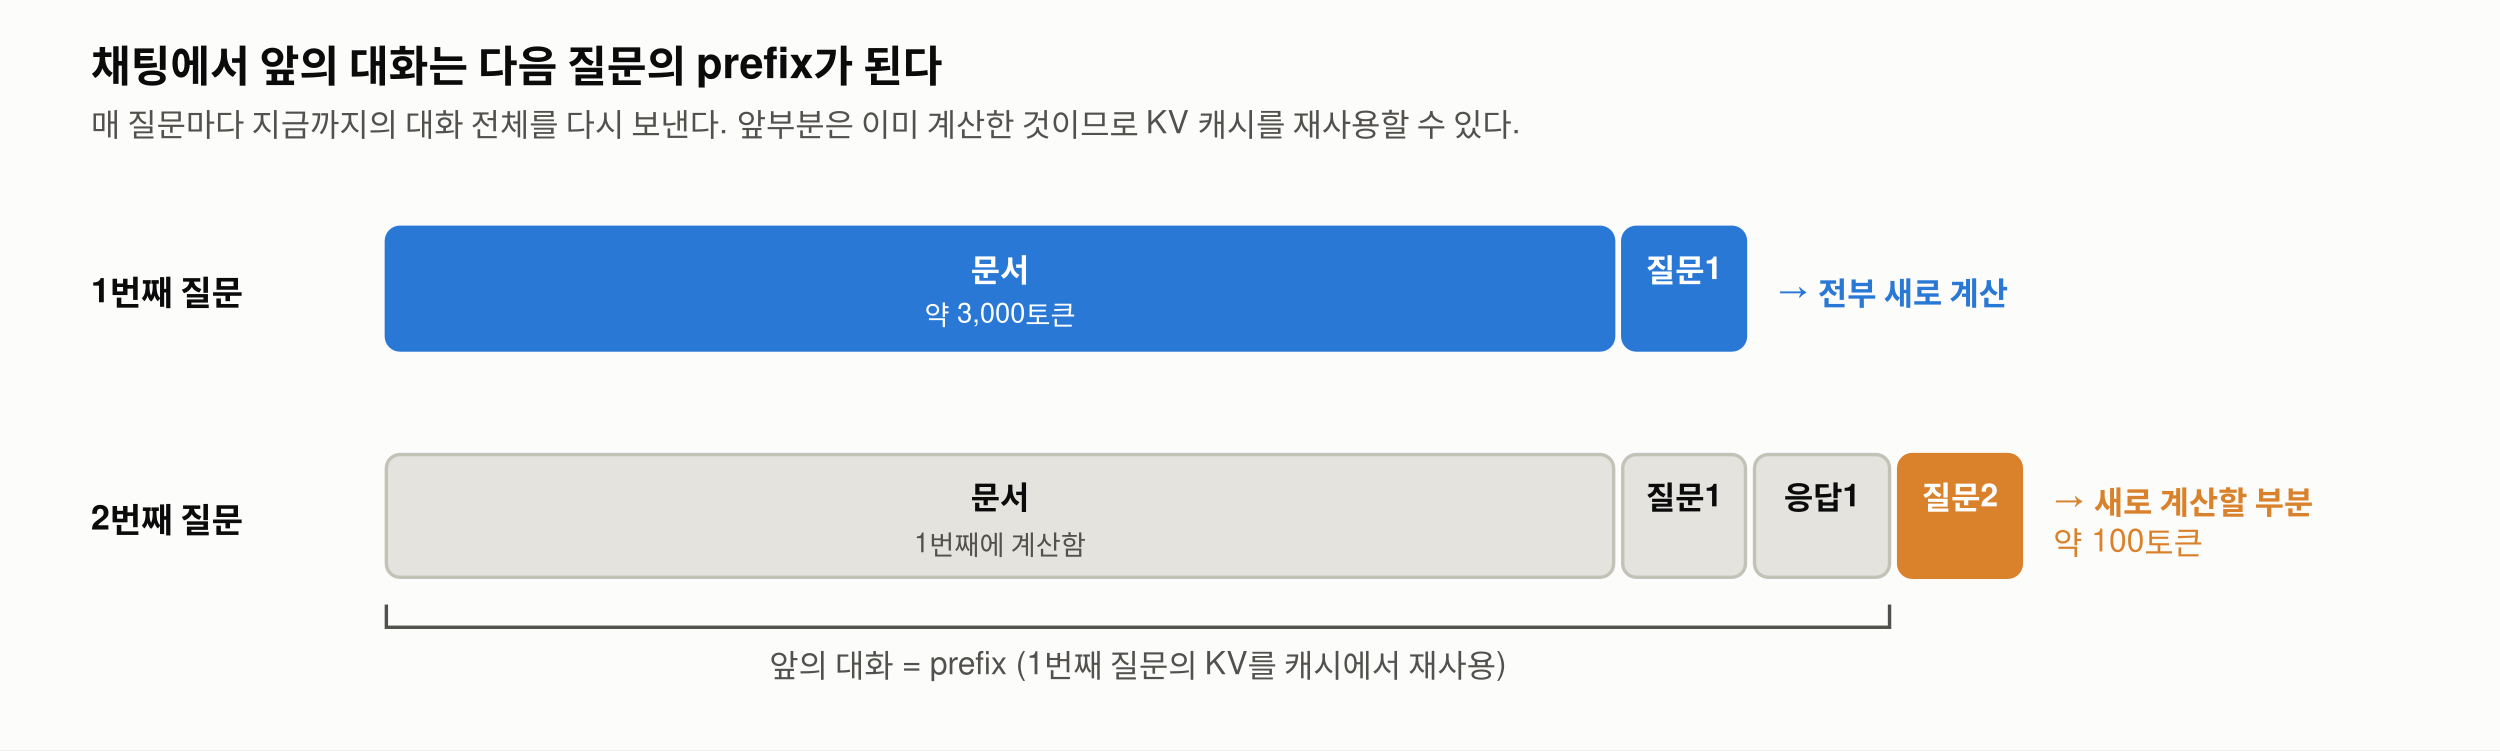
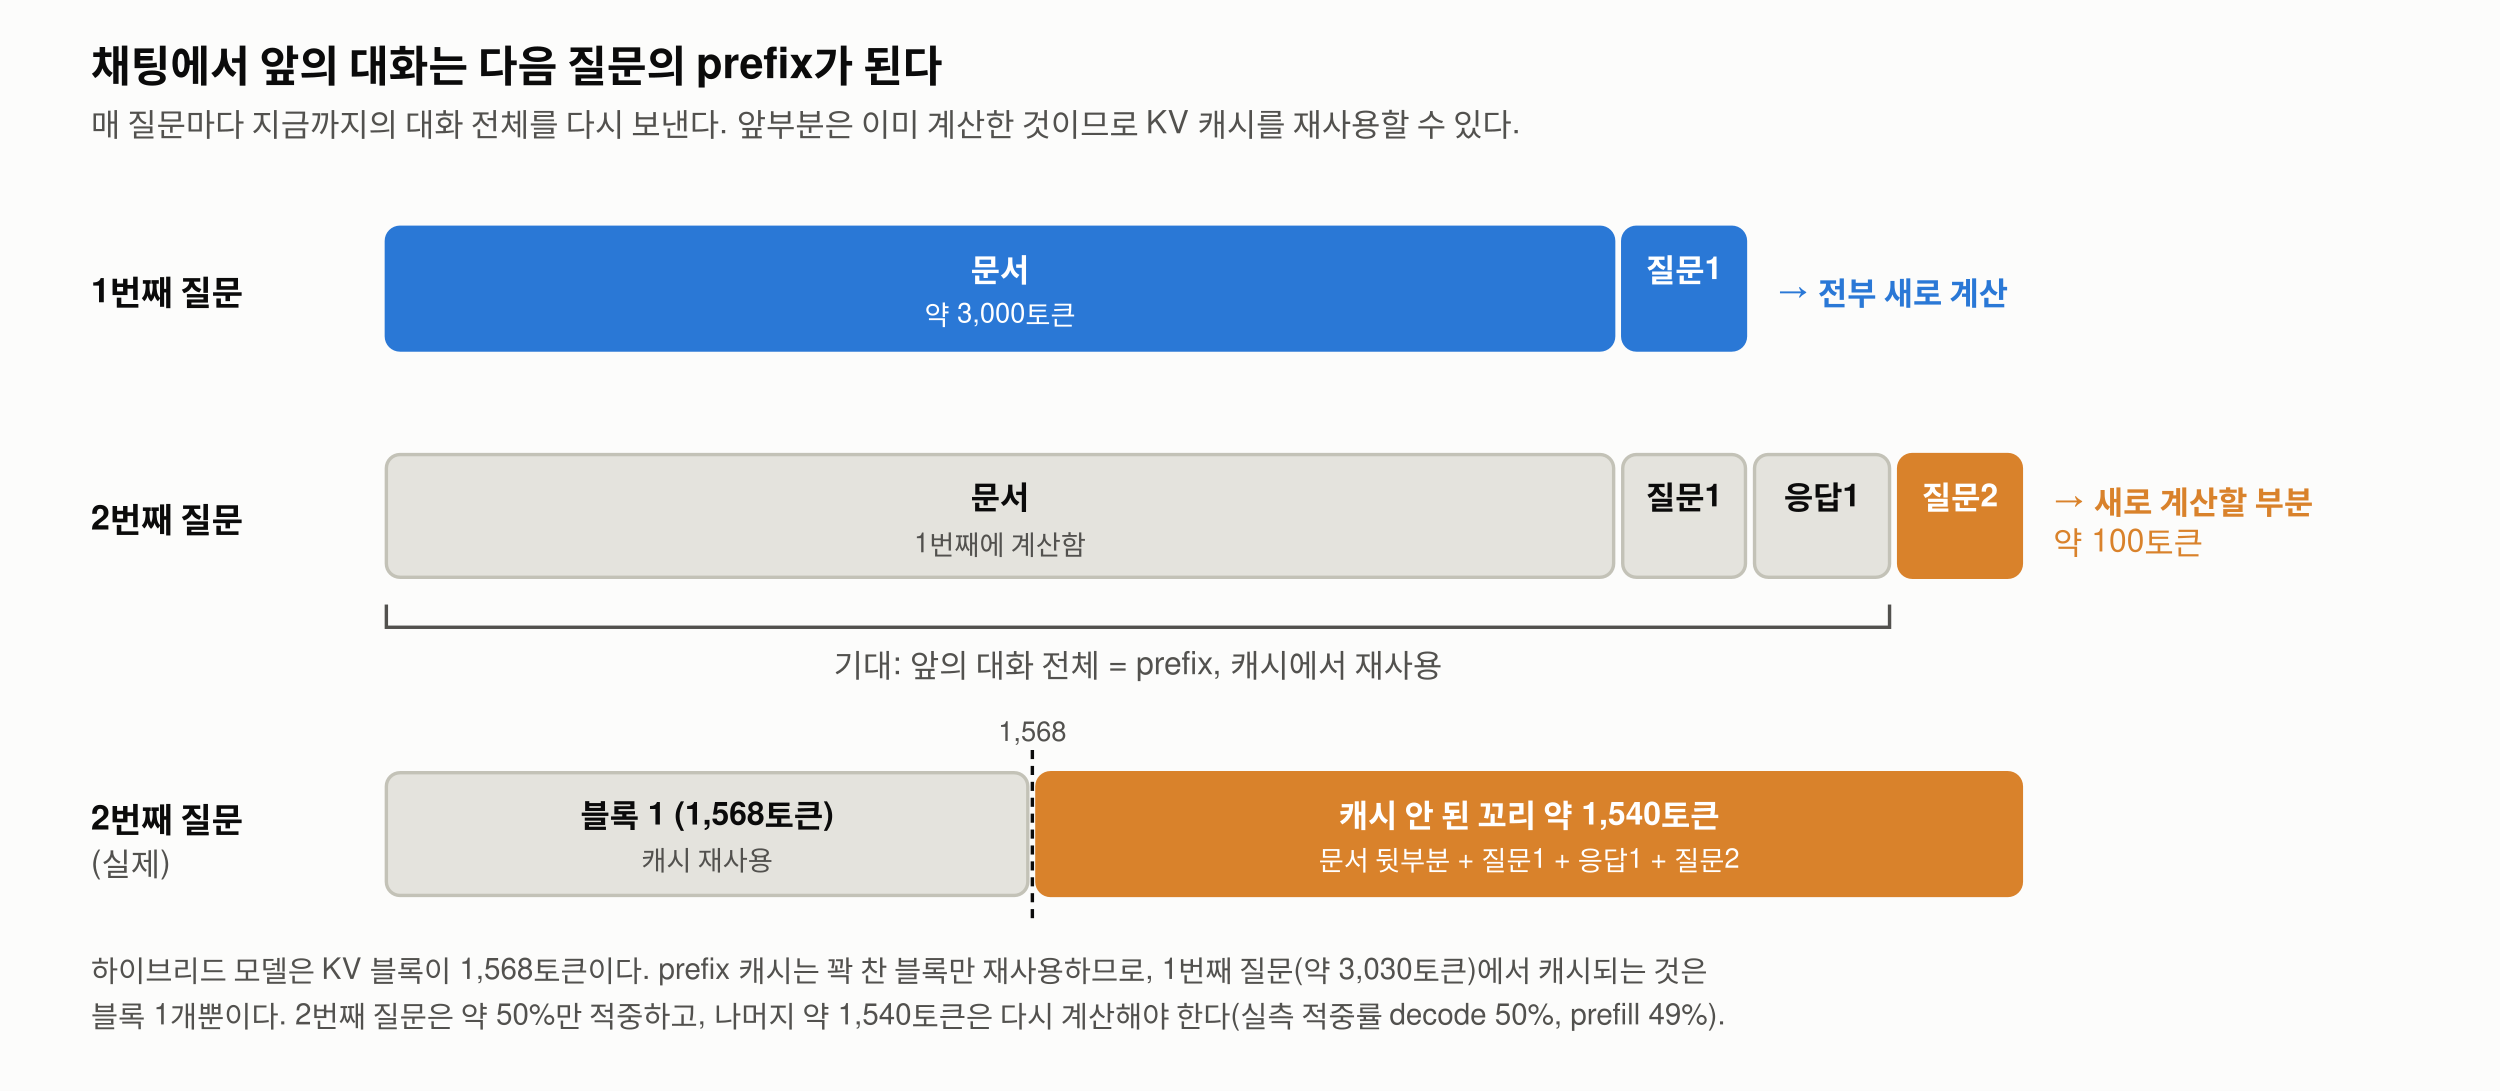
- <svg xmlns="http://www.w3.org/2000/svg" width="1100" height="330" viewBox="0 0 1100 330" font-family="Apple SD Gothic Neo, AppleGothic, Noto Sans KR, Helvetica, sans-serif">
+ <svg xmlns="http://www.w3.org/2000/svg" width="1100" height="480" viewBox="0 0 1100 480" font-family="Apple SD Gothic Neo, AppleGothic, Noto Sans KR, Helvetica, sans-serif">
  <defs>
    <marker id="ah" viewBox="0 0 10 10" refX="9" refY="5" markerWidth="8" markerHeight="8" orient="auto">
      <path d="M0,0 L10,5 L0,10 z" fill="#52514e" />
    </marker>
    <marker id="ab" viewBox="0 0 10 10" refX="9" refY="5" markerWidth="8" markerHeight="8" orient="auto">
      <path d="M0,0 L10,5 L0,10 z" fill="#2a78d6" />
    </marker>
    <marker id="ao" viewBox="0 0 10 10" refX="9" refY="5" markerWidth="8" markerHeight="8" orient="auto">
      <path d="M0,0 L10,5 L0,10 z" fill="#d9822b" />
    </marker>
  </defs>
-   <rect width="1100" height="330" fill="#fcfcfb" />
+   <rect width="1100" height="480" fill="#fcfcfb" />
  <text x="40" y="36" font-size="19" fill="#0b0b0b" text-anchor="start" font-weight="700">채팅에서 앞의 대화는 다음 질문의 prefix가 된다</text>
  <text x="40" y="60" font-size="14" fill="#52514e" text-anchor="start">매 질문마다 지금까지의 대화 전체를 다시 보낸다. 앞부분은 이미 계산한 것이므로 KV 캐시를 재사용할 수 있다.</text>
  <text x="40" y="133" font-size="15" fill="#0b0b0b" text-anchor="start" font-weight="700">1번째 질문</text>
  <rect x="170" y="100" width="540.0" height="54" rx="6" fill="#2a78d6" stroke="#2a78d6" stroke-width="1.5" />
  <text x="440.0" y="124" font-size="14" fill="#ffffff" text-anchor="middle" font-weight="700">문서</text>
  <text x="440.0" y="143" font-size="12" fill="#ffffff" text-anchor="middle">약 3,000토큰</text>
  <rect x="714.0" y="100" width="54.0" height="54" rx="6" fill="#2a78d6" stroke="#2a78d6" stroke-width="1.5" />
  <text x="741.0" y="124" font-size="14" fill="#ffffff" text-anchor="middle" font-weight="700">질문1</text>
  <text x="741.0" y="143" font-size="12" fill="#ffffff" text-anchor="middle" />
  <text x="782.0" y="133" font-size="14" fill="#2a78d6" text-anchor="start" font-weight="700">→ 전부 새로 계산</text>
  <text x="40" y="233" font-size="15" fill="#0b0b0b" text-anchor="start" font-weight="700">2번째 질문</text>
  <rect x="170" y="200" width="540.0" height="54" rx="6" fill="#e4e3dd" stroke="#c3c2b7" stroke-width="1.5" />
  <text x="440.0" y="224" font-size="14" fill="#0b0b0b" text-anchor="middle" font-weight="700">문서</text>
  <text x="440.0" y="243" font-size="12" fill="#52514e" text-anchor="middle">1번째에 계산함</text>
  <rect x="714.0" y="200" width="54.0" height="54" rx="6" fill="#e4e3dd" stroke="#c3c2b7" stroke-width="1.5" />
  <text x="741.0" y="224" font-size="14" fill="#0b0b0b" text-anchor="middle" font-weight="700">질문1</text>
  <text x="741.0" y="243" font-size="12" fill="#52514e" text-anchor="middle" />
  <rect x="772.0" y="200" width="59.4" height="54" rx="6" fill="#e4e3dd" stroke="#c3c2b7" stroke-width="1.5" />
  <text x="801.7" y="224" font-size="14" fill="#0b0b0b" text-anchor="middle" font-weight="700">응답1</text>
  <text x="801.7" y="243" font-size="12" fill="#52514e" text-anchor="middle" />
  <rect x="835.4" y="200" width="54.0" height="54" rx="6" fill="#d9822b" stroke="#d9822b" stroke-width="1.5" />
  <text x="862.4" y="224" font-size="14" fill="#ffffff" text-anchor="middle" font-weight="700">질문2</text>
  <text x="862.4" y="243" font-size="12" fill="#ffffff" text-anchor="middle" />
  <text x="903.4" y="225" font-size="14" fill="#d9822b" text-anchor="start" font-weight="700">→ 새로 계산할 부분</text>
  <text x="903.4" y="244" font-size="14" fill="#d9822b" text-anchor="start">   약 100토큰</text>
  <path d="M170,266 L170,276 L831.4,276 L831.4,266" fill="none" stroke="#52514e" stroke-width="1.5" />
-   <text x="500.7" y="298" font-size="14" fill="#52514e" text-anchor="middle">앞의 대화 = prefix (1번째 질문의 KV를 캐시에서 재사용)</text>
+   <text x="500.7" y="298" font-size="14" fill="#52514e" text-anchor="middle">기대: 앞의 대화 전체 = prefix, 캐시에서 재사용</text>
+   <text x="40" y="365" font-size="15" fill="#0b0b0b" text-anchor="start" font-weight="700">2번째 질문</text>
+   <text x="40" y="384" font-size="14" fill="#52514e" text-anchor="start">(실제)</text>
+   <rect x="170" y="340" width="282.24" height="54" rx="6" fill="#e4e3dd" stroke="#c3c2b7" stroke-width="1.5" />
+   <text x="311.12" y="364" font-size="14" fill="#0b0b0b" text-anchor="middle" font-weight="700">블록 1 (1,568토큰)</text>
+   <text x="311.12" y="383" font-size="12" fill="#52514e" text-anchor="middle">캐시 재사용</text>
+   <rect x="456.24" y="340" width="433.16" height="54" rx="6" fill="#d9822b" stroke="#d9822b" stroke-width="1.5" />
+   <text x="672.82" y="364" font-size="14" fill="#ffffff" text-anchor="middle" font-weight="700">캐시 안 된 꼬리 약 1,540토큰</text>
+   <text x="672.82" y="383" font-size="12" fill="#ffffff" text-anchor="middle">문서 뒷부분 + 질문1 + 응답1 + 질문2</text>
+   <line x1="454.24" y1="330" x2="454.24" y2="404" stroke="#0b0b0b" stroke-width="1.5" stroke-dasharray="4 3" />
+   <text x="454.24" y="326" font-size="12" fill="#52514e" text-anchor="middle">1,568</text>
+   <text x="40" y="432" font-size="13" fill="#52514e" text-anchor="start">하이브리드 모델은 KV 블록이 1,568토큰이다. prefix 캐시는 꽉 찬 블록만 재사용하므로, 1번째 질문(약 3,030토큰)에서 캐시되는 것은</text>
+   <text x="40" y="452" font-size="13" fill="#52514e" text-anchor="start">블록 1개뿐이다. 2번째 질문은 약 50%만 적중하고, 나머지 약 1,540토큰은 다시 계산해야 한다(실측 적중률 decode 50%, prefill 49%).</text>
</svg>
